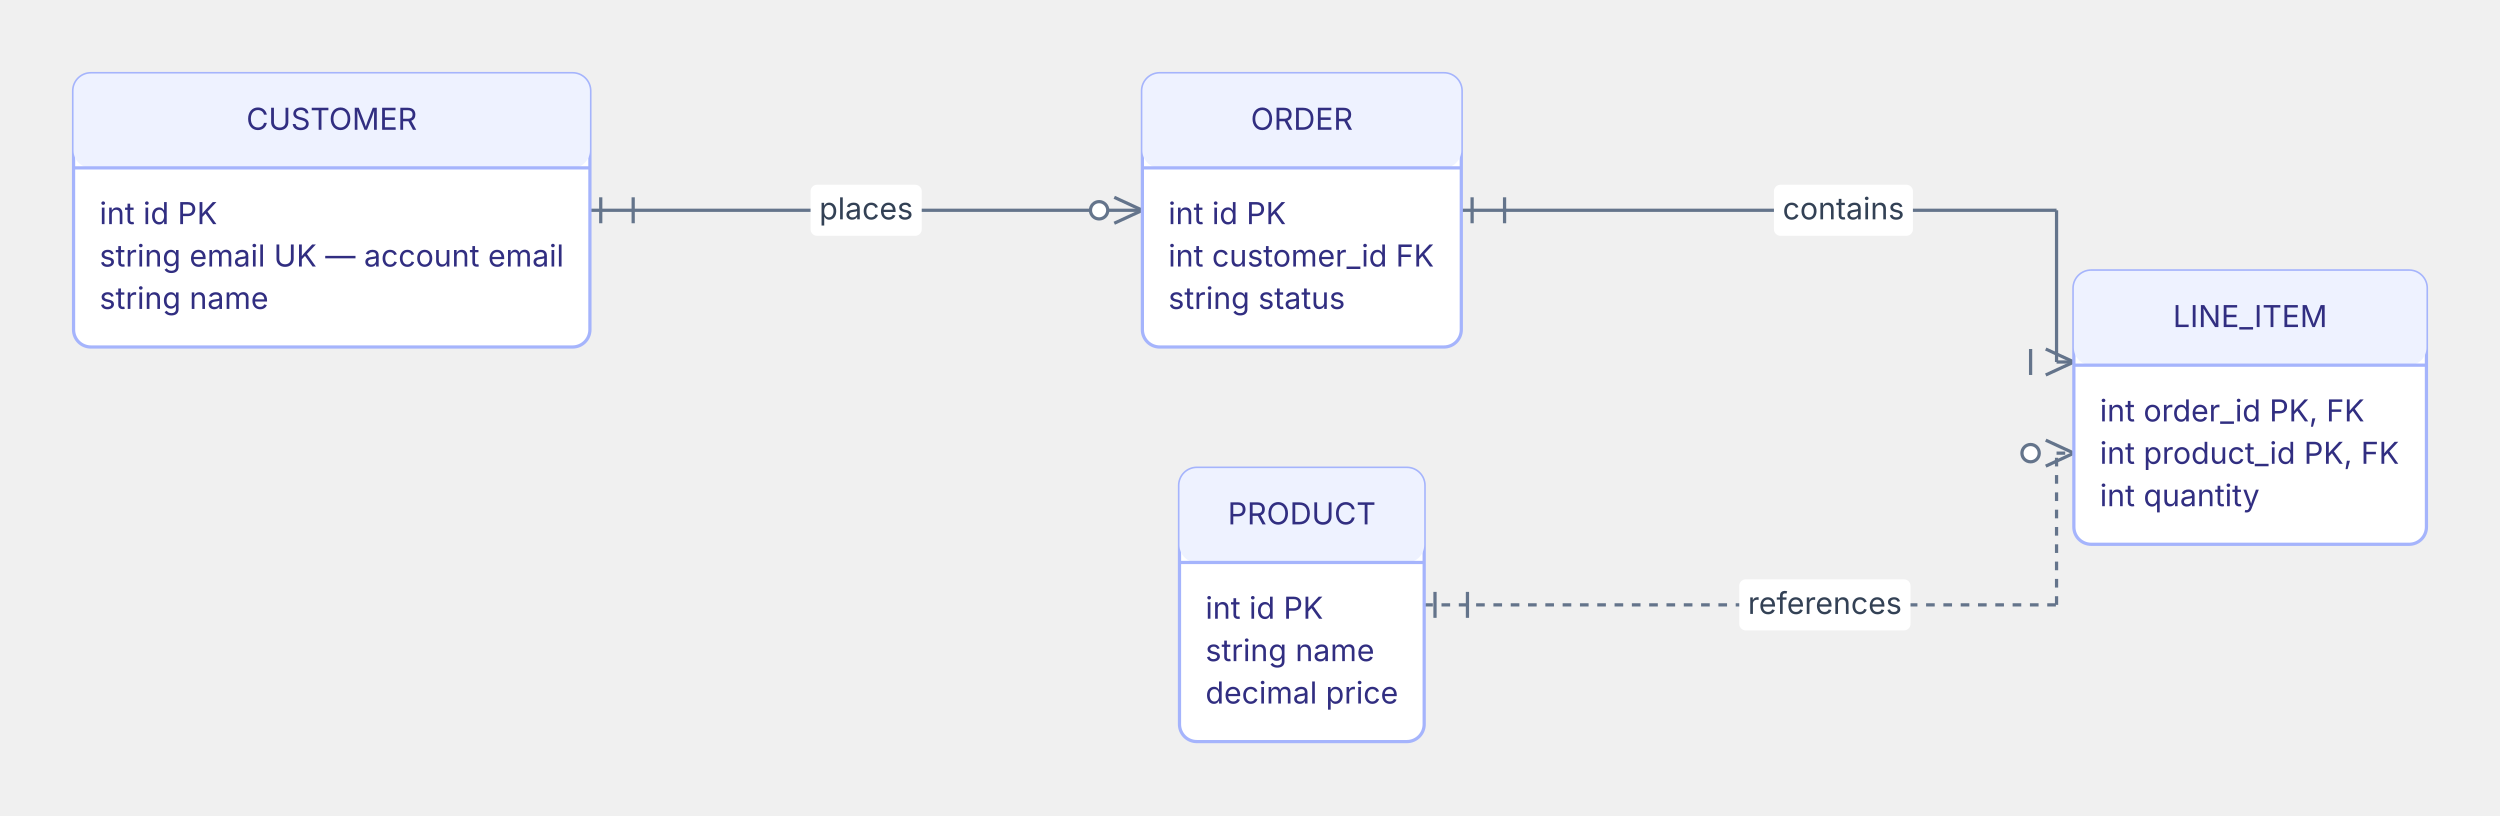
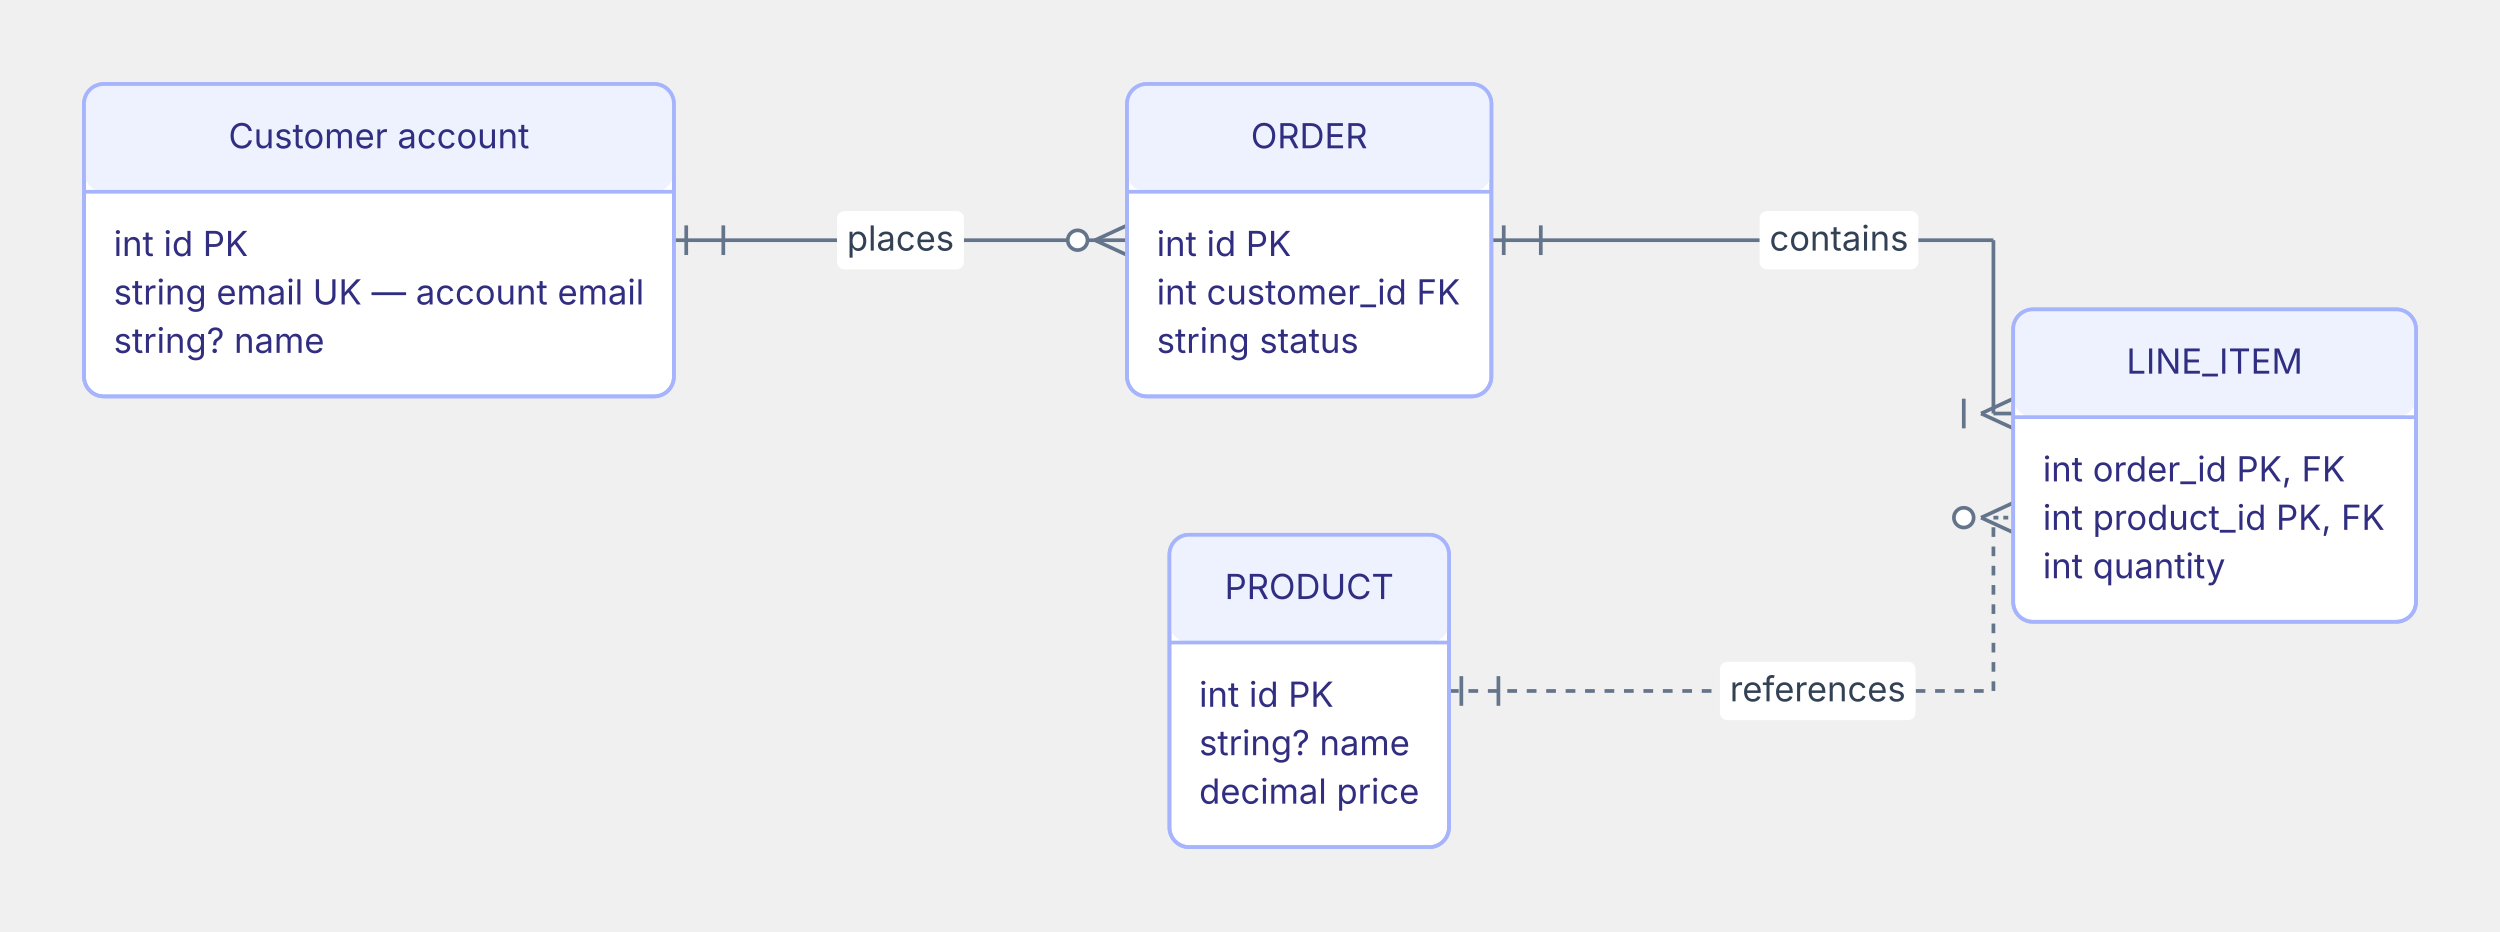
- <svg xmlns="http://www.w3.org/2000/svg" viewBox="-34 -34 1155.623 376.8" width="1155.623" height="376.8">
-   <path d="M238.688 63.2L494.063 63.2" fill="none" stroke="#64748b" stroke-width="1.5" />
+ <svg xmlns="http://www.w3.org/2000/svg" viewBox="-34 -34 1011.623 376.8" width="1011.623" height="376.8">
+   <path d="M238.688 63.2L422.063 63.2" fill="none" stroke="#64748b" stroke-width="1.5" />
  <path d="M243.688 57.2L243.688 69.2" fill="none" stroke="#64748b" stroke-width="1.5" />
  <path d="M258.688 57.2L258.688 69.2" fill="none" stroke="#64748b" stroke-width="1.5" />
-   <path d="M494.063 63.2L481.063 69.2" fill="none" stroke="#64748b" stroke-width="1.5" />
-   <path d="M494.063 63.2L481.063 57.2" fill="none" stroke="#64748b" stroke-width="1.5" />
-   <path d="M478.063 63.2C478.063 65.409 476.272 67.2 474.063 67.2C471.853 67.2 470.063 65.409 470.063 63.2C470.063 60.991 471.853 59.2 474.063 59.2C476.272 59.2 478.063 60.991 478.063 63.2Z" fill="#ffffff" stroke="#64748b" stroke-width="1.5" />
-   <path d="M641.483 63.2L916.64 63.2" fill="none" stroke="#64748b" stroke-width="1.5" />
-   <path d="M916.64 63.2L916.64 133.333" fill="none" stroke="#64748b" stroke-width="1.5" />
-   <path d="M916.64 133.333L924.64 133.333" fill="none" stroke="#64748b" stroke-width="1.5" />
-   <path d="M646.483 57.2L646.483 69.2" fill="none" stroke="#64748b" stroke-width="1.5" />
-   <path d="M661.483 57.2L661.483 69.2" fill="none" stroke="#64748b" stroke-width="1.5" />
-   <path d="M924.64 133.333L911.64 139.333" fill="none" stroke="#64748b" stroke-width="1.5" />
-   <path d="M924.64 133.333L911.64 127.333" fill="none" stroke="#64748b" stroke-width="1.5" />
-   <path d="M904.64 139.333L904.64 127.333" fill="none" stroke="#64748b" stroke-width="1.5" />
-   <path d="M624.328 245.6L628.328 245.6" fill="none" stroke="#64748b" stroke-width="1.5" />
-   <path d="M632.328 245.6L636.328 245.6" fill="none" stroke="#64748b" stroke-width="1.5" />
-   <path d="M640.328 245.6L644.328 245.6" fill="none" stroke="#64748b" stroke-width="1.5" />
-   <path d="M648.328 245.6L652.328 245.6" fill="none" stroke="#64748b" stroke-width="1.5" />
-   <path d="M656.328 245.6L660.328 245.6" fill="none" stroke="#64748b" stroke-width="1.5" />
-   <path d="M664.328 245.6L668.328 245.6" fill="none" stroke="#64748b" stroke-width="1.5" />
-   <path d="M672.328 245.6L676.328 245.6" fill="none" stroke="#64748b" stroke-width="1.5" />
-   <path d="M680.328 245.6L684.328 245.6" fill="none" stroke="#64748b" stroke-width="1.5" />
-   <path d="M688.328 245.6L692.328 245.6" fill="none" stroke="#64748b" stroke-width="1.5" />
-   <path d="M696.328 245.6L700.328 245.6" fill="none" stroke="#64748b" stroke-width="1.5" />
-   <path d="M704.328 245.6L708.328 245.6" fill="none" stroke="#64748b" stroke-width="1.5" />
-   <path d="M712.328 245.6L716.328 245.6" fill="none" stroke="#64748b" stroke-width="1.5" />
-   <path d="M720.328 245.6L724.328 245.6" fill="none" stroke="#64748b" stroke-width="1.5" />
-   <path d="M728.328 245.6L732.328 245.6" fill="none" stroke="#64748b" stroke-width="1.5" />
-   <path d="M736.328 245.6L740.328 245.6" fill="none" stroke="#64748b" stroke-width="1.5" />
-   <path d="M744.328 245.6L748.328 245.6" fill="none" stroke="#64748b" stroke-width="1.5" />
-   <path d="M752.328 245.6L756.328 245.6" fill="none" stroke="#64748b" stroke-width="1.5" />
-   <path d="M760.328 245.6L764.328 245.6" fill="none" stroke="#64748b" stroke-width="1.5" />
-   <path d="M768.328 245.6L772.328 245.6" fill="none" stroke="#64748b" stroke-width="1.5" />
-   <path d="M776.328 245.6L780.328 245.6" fill="none" stroke="#64748b" stroke-width="1.5" />
-   <path d="M784.328 245.6L788.328 245.6" fill="none" stroke="#64748b" stroke-width="1.5" />
-   <path d="M792.328 245.6L796.328 245.6" fill="none" stroke="#64748b" stroke-width="1.5" />
-   <path d="M800.328 245.6L804.328 245.6" fill="none" stroke="#64748b" stroke-width="1.5" />
-   <path d="M808.328 245.6L812.328 245.6" fill="none" stroke="#64748b" stroke-width="1.5" />
-   <path d="M816.328 245.6L820.328 245.6" fill="none" stroke="#64748b" stroke-width="1.5" />
-   <path d="M824.328 245.6L828.328 245.6" fill="none" stroke="#64748b" stroke-width="1.5" />
-   <path d="M832.328 245.6L836.328 245.6" fill="none" stroke="#64748b" stroke-width="1.5" />
-   <path d="M840.328 245.6L844.328 245.6" fill="none" stroke="#64748b" stroke-width="1.5" />
-   <path d="M848.328 245.6L852.328 245.6" fill="none" stroke="#64748b" stroke-width="1.5" />
-   <path d="M856.328 245.6L860.328 245.6" fill="none" stroke="#64748b" stroke-width="1.5" />
-   <path d="M864.328 245.6L868.328 245.6" fill="none" stroke="#64748b" stroke-width="1.5" />
-   <path d="M872.328 245.6L876.328 245.6" fill="none" stroke="#64748b" stroke-width="1.5" />
-   <path d="M880.328 245.6L884.328 245.6" fill="none" stroke="#64748b" stroke-width="1.5" />
-   <path d="M888.328 245.6L892.328 245.6" fill="none" stroke="#64748b" stroke-width="1.5" />
-   <path d="M896.328 245.6L900.328 245.6" fill="none" stroke="#64748b" stroke-width="1.5" />
-   <path d="M904.328 245.6L908.328 245.6" fill="none" stroke="#64748b" stroke-width="1.5" />
-   <path d="M912.328 245.6L916.328 245.6" fill="none" stroke="#64748b" stroke-width="1.5" />
-   <path d="M916.64 245.6L916.64 241.6" fill="none" stroke="#64748b" stroke-width="1.5" />
-   <path d="M916.64 237.6L916.64 233.6" fill="none" stroke="#64748b" stroke-width="1.5" />
-   <path d="M916.64 229.6L916.64 225.6" fill="none" stroke="#64748b" stroke-width="1.5" />
-   <path d="M916.64 221.6L916.64 217.6" fill="none" stroke="#64748b" stroke-width="1.5" />
-   <path d="M916.64 213.6L916.64 209.6" fill="none" stroke="#64748b" stroke-width="1.5" />
-   <path d="M916.64 205.6L916.64 201.6" fill="none" stroke="#64748b" stroke-width="1.5" />
-   <path d="M916.64 197.6L916.64 193.6" fill="none" stroke="#64748b" stroke-width="1.5" />
-   <path d="M916.64 189.6L916.64 185.6" fill="none" stroke="#64748b" stroke-width="1.5" />
-   <path d="M916.64 181.6L916.64 177.6" fill="none" stroke="#64748b" stroke-width="1.5" />
-   <path d="M916.64 175.467L920.64 175.467" fill="none" stroke="#64748b" stroke-width="1.5" />
-   <path d="M924.64 175.467L924.64 175.467" fill="none" stroke="#64748b" stroke-width="1.5" />
-   <path d="M629.328 239.6L629.328 251.6" fill="none" stroke="#64748b" stroke-width="1.5" />
-   <path d="M644.328 239.6L644.328 251.6" fill="none" stroke="#64748b" stroke-width="1.5" />
-   <path d="M924.64 175.467L911.64 181.467" fill="none" stroke="#64748b" stroke-width="1.5" />
-   <path d="M924.64 175.467L911.64 169.467" fill="none" stroke="#64748b" stroke-width="1.5" />
-   <path d="M908.64 175.467C908.64 177.676 906.849 179.467 904.64 179.467C902.431 179.467 900.64 177.676 900.64 175.467C900.64 173.258 902.431 171.467 904.64 171.467C906.849 171.467 908.64 173.258 908.64 175.467Z" fill="#ffffff" stroke="#64748b" stroke-width="1.5" />
-   <path d="M343.688 51.4L389.063 51.4C390.719 51.4 392.063 52.743 392.063 54.4L392.063 72C392.063 73.657 390.719 75 389.063 75L343.688 75C342.031 75 340.688 73.657 340.688 72L340.688 54.4C340.688 52.743 342.031 51.4 343.688 51.4Z" fill="#ffffff" />
-   <text x="366.375" y="67.4" font-family="Inter, sans-serif" font-size="14" fill="#334155" text-anchor="middle">places</text>
-   <path d="M789.011 51.4L847.245 51.4C848.902 51.4 850.245 52.743 850.245 54.4L850.245 72C850.245 73.657 848.902 75 847.245 75L789.011 75C787.354 75 786.011 73.657 786.011 72L786.011 54.4C786.011 52.743 787.354 51.4 789.011 51.4Z" fill="#ffffff" />
-   <text x="818.128" y="67.4" font-family="Inter, sans-serif" font-size="14" fill="#334155" text-anchor="middle">contains</text>
-   <path d="M772.972 233.8L846.128 233.8C847.785 233.8 849.128 235.143 849.128 236.8L849.128 254.4C849.128 256.057 847.785 257.4 846.128 257.4L772.972 257.4C771.315 257.4 769.972 256.057 769.972 254.4L769.972 236.8C769.972 235.143 771.315 233.8 772.972 233.8Z" fill="#ffffff" />
-   <text x="809.55" y="249.8" font-family="Inter, sans-serif" font-size="14" fill="#334155" text-anchor="middle">references</text>
+   <path d="M422.063 69.2L409.063 63.2" fill="none" stroke="#64748b" stroke-width="1.5" />
+   <path d="M422.063 57.2L409.063 63.2" fill="none" stroke="#64748b" stroke-width="1.5" />
+   <path d="M406.063 63.2C406.063 65.409 404.272 67.2 402.063 67.2C399.853 67.2 398.063 65.409 398.063 63.2C398.063 60.991 399.853 59.2 402.063 59.2C404.272 59.2 406.063 60.991 406.063 63.2Z" fill="#ffffff" stroke="#64748b" stroke-width="1.5" />
+   <path d="M569.483 63.2L772.64 63.2" fill="none" stroke="#64748b" stroke-width="1.5" />
+   <path d="M772.64 63.2L772.64 133.333" fill="none" stroke="#64748b" stroke-width="1.5" />
+   <path d="M772.64 133.333L780.64 133.333" fill="none" stroke="#64748b" stroke-width="1.5" />
+   <path d="M574.483 57.2L574.483 69.2" fill="none" stroke="#64748b" stroke-width="1.5" />
+   <path d="M589.483 57.2L589.483 69.2" fill="none" stroke="#64748b" stroke-width="1.5" />
+   <path d="M780.64 139.333L767.64 133.333" fill="none" stroke="#64748b" stroke-width="1.5" />
+   <path d="M780.64 127.333L767.64 133.333" fill="none" stroke="#64748b" stroke-width="1.5" />
+   <path d="M760.64 139.333L760.64 127.333" fill="none" stroke="#64748b" stroke-width="1.5" />
+   <path d="M552.328 245.6L556.262 245.6" fill="none" stroke="#64748b" stroke-width="1.5" />
+   <path d="M560.196 245.6L564.13 245.6" fill="none" stroke="#64748b" stroke-width="1.5" />
+   <path d="M568.064 245.6L571.998 245.6" fill="none" stroke="#64748b" stroke-width="1.5" />
+   <path d="M575.932 245.6L579.867 245.6" fill="none" stroke="#64748b" stroke-width="1.5" />
+   <path d="M583.801 245.6L587.735 245.6" fill="none" stroke="#64748b" stroke-width="1.5" />
+   <path d="M591.669 245.6L595.603 245.6" fill="none" stroke="#64748b" stroke-width="1.5" />
+   <path d="M599.537 245.6L603.471 245.6" fill="none" stroke="#64748b" stroke-width="1.5" />
+   <path d="M607.406 245.6L611.34 245.6" fill="none" stroke="#64748b" stroke-width="1.5" />
+   <path d="M615.274 245.6L619.208 245.6" fill="none" stroke="#64748b" stroke-width="1.5" />
+   <path d="M623.142 245.6L627.076 245.6" fill="none" stroke="#64748b" stroke-width="1.5" />
+   <path d="M631.01 245.6L634.945 245.6" fill="none" stroke="#64748b" stroke-width="1.5" />
+   <path d="M638.879 245.6L642.813 245.6" fill="none" stroke="#64748b" stroke-width="1.5" />
+   <path d="M646.747 245.6L650.681 245.6" fill="none" stroke="#64748b" stroke-width="1.5" />
+   <path d="M654.615 245.6L658.549 245.6" fill="none" stroke="#64748b" stroke-width="1.5" />
+   <path d="M662.484 245.6L666.418 245.6" fill="none" stroke="#64748b" stroke-width="1.5" />
+   <path d="M670.352 245.6L674.286 245.6" fill="none" stroke="#64748b" stroke-width="1.5" />
+   <path d="M678.22 245.6L682.154 245.6" fill="none" stroke="#64748b" stroke-width="1.5" />
+   <path d="M686.089 245.6L690.023 245.6" fill="none" stroke="#64748b" stroke-width="1.5" />
+   <path d="M693.957 245.6L697.891 245.6" fill="none" stroke="#64748b" stroke-width="1.5" />
+   <path d="M701.825 245.6L705.759 245.6" fill="none" stroke="#64748b" stroke-width="1.5" />
+   <path d="M709.693 245.6L713.628 245.6" fill="none" stroke="#64748b" stroke-width="1.5" />
+   <path d="M717.562 245.6L721.496 245.6" fill="none" stroke="#64748b" stroke-width="1.5" />
+   <path d="M725.43 245.6L729.364 245.6" fill="none" stroke="#64748b" stroke-width="1.5" />
+   <path d="M733.298 245.6L737.232 245.6" fill="none" stroke="#64748b" stroke-width="1.5" />
+   <path d="M741.167 245.6L745.101 245.6" fill="none" stroke="#64748b" stroke-width="1.5" />
+   <path d="M749.035 245.6L752.969 245.6" fill="none" stroke="#64748b" stroke-width="1.5" />
+   <path d="M756.903 245.6L760.837 245.6" fill="none" stroke="#64748b" stroke-width="1.5" />
+   <path d="M764.771 245.6L768.706 245.6" fill="none" stroke="#64748b" stroke-width="1.5" />
+   <path d="M772.64 245.6L772.64 241.704" fill="none" stroke="#64748b" stroke-width="1.5" />
+   <path d="M772.64 237.807L772.64 233.911" fill="none" stroke="#64748b" stroke-width="1.5" />
+   <path d="M772.64 230.015L772.64 226.119" fill="none" stroke="#64748b" stroke-width="1.5" />
+   <path d="M772.64 222.222L772.64 218.326" fill="none" stroke="#64748b" stroke-width="1.5" />
+   <path d="M772.64 214.43L772.64 210.533" fill="none" stroke="#64748b" stroke-width="1.5" />
+   <path d="M772.64 206.637L772.64 202.741" fill="none" stroke="#64748b" stroke-width="1.5" />
+   <path d="M772.64 198.844L772.64 194.948" fill="none" stroke="#64748b" stroke-width="1.5" />
+   <path d="M772.64 191.052L772.64 187.156" fill="none" stroke="#64748b" stroke-width="1.5" />
+   <path d="M772.64 183.259L772.64 179.363" fill="none" stroke="#64748b" stroke-width="1.5" />
+   <path d="M772.64 175.467L774.64 175.467" fill="none" stroke="#64748b" stroke-width="1.5" />
+   <path d="M776.64 175.467L778.64 175.467" fill="none" stroke="#64748b" stroke-width="1.5" />
+   <path d="M557.328 239.6L557.328 251.6" fill="none" stroke="#64748b" stroke-width="1.5" />
+   <path d="M572.328 239.6L572.328 251.6" fill="none" stroke="#64748b" stroke-width="1.5" />
+   <path d="M780.64 181.467L767.64 175.467" fill="none" stroke="#64748b" stroke-width="1.5" />
+   <path d="M780.64 169.467L767.64 175.467" fill="none" stroke="#64748b" stroke-width="1.5" />
+   <path d="M764.64 175.467C764.64 177.676 762.849 179.467 760.64 179.467C758.431 179.467 756.64 177.676 756.64 175.467C756.64 173.258 758.431 171.467 760.64 171.467C762.849 171.467 764.64 173.258 764.64 175.467Z" fill="#ffffff" stroke="#64748b" stroke-width="1.5" />
+   <path d="M307.688 51.4L353.063 51.4C354.719 51.4 356.063 52.743 356.063 54.4L356.063 72C356.063 73.657 354.719 75 353.063 75L307.688 75C306.031 75 304.688 73.657 304.688 72L304.688 54.4C304.688 52.743 306.031 51.4 307.688 51.4Z" fill="#ffffff" />
+   <text x="330.375" y="67.4" font-family="Inter, sans-serif" font-size="14" fill="#334155" text-anchor="middle">places</text>
+   <path d="M681.011 51.4L739.245 51.4C740.902 51.4 742.245 52.743 742.245 54.4L742.245 72C742.245 73.657 740.902 75 739.245 75L681.011 75C679.354 75 678.011 73.657 678.011 72L678.011 54.4C678.011 52.743 679.354 51.4 681.011 51.4Z" fill="#ffffff" />
+   <text x="710.128" y="67.4" font-family="Inter, sans-serif" font-size="14" fill="#334155" text-anchor="middle">contains</text>
+   <path d="M664.972 233.8L738.128 233.8C739.785 233.8 741.128 235.143 741.128 236.8L741.128 254.4C741.128 256.057 739.785 257.4 738.128 257.4L664.972 257.4C663.315 257.4 661.972 256.057 661.972 254.4L661.972 236.8C661.972 235.143 663.315 233.8 664.972 233.8Z" fill="#ffffff" />
+   <text x="701.55" y="249.8" font-family="Inter, sans-serif" font-size="14" fill="#334155" text-anchor="middle">references</text>
  <path d="M8 0L230.688 0C235.106 0 238.688 3.582 238.688 8L238.688 118.4C238.688 122.818 235.106 126.4 230.688 126.4L8 126.4C3.582 126.4 0 122.818 0 118.4L0 8C0 3.582 3.582 0 8 0Z" fill="#ffffff" stroke="#a5b4fc" stroke-width="1.5" />
  <path d="M8 0L230.688 0C235.106 0 238.688 3.582 238.688 8L238.688 35.6C238.688 40.018 235.106 43.6 230.688 43.6L8 43.6C3.582 43.6 0 40.018 0 35.6L0 8C0 3.582 3.582 0 8 0Z" fill="#eef2ff" />
-   <text x="119.344" y="26" font-family="Inter, sans-serif" font-size="14" fill="#312e81" text-anchor="middle">CUSTOMER</text>
+   <text x="119.344" y="26" font-family="Inter, sans-serif" font-size="14" fill="#312e81" text-anchor="middle">Customer account</text>
  <path d="M0 43.6L238.688 43.6" fill="none" stroke="#a5b4fc" stroke-width="1.5" />
  <text x="12" y="69.6" font-family="Inter, sans-serif" font-size="14" fill="#312e81">int id PK</text>
  <text x="12" y="89.2" font-family="Inter, sans-serif" font-size="14" fill="#312e81">string email UK — account email</text>
-   <text x="12" y="108.8" font-family="Inter, sans-serif" font-size="14" fill="#312e81">string name</text>
-   <path d="M502.063 0L633.483 0C637.902 0 641.483 3.582 641.483 8L641.483 118.4C641.483 122.818 637.902 126.4 633.483 126.4L502.063 126.4C497.644 126.4 494.063 122.818 494.063 118.4L494.063 8C494.063 3.582 497.644 0 502.063 0Z" fill="#ffffff" stroke="#a5b4fc" stroke-width="1.5" />
-   <path d="M502.063 0L633.483 0C637.902 0 641.483 3.582 641.483 8L641.483 35.6C641.483 40.018 637.902 43.6 633.483 43.6L502.063 43.6C497.644 43.6 494.063 40.018 494.063 35.6L494.063 8C494.063 3.582 497.644 0 502.063 0Z" fill="#eef2ff" />
-   <text x="567.773" y="26" font-family="Inter, sans-serif" font-size="14" fill="#312e81" text-anchor="middle">ORDER</text>
-   <path d="M494.063 43.6L641.483 43.6" fill="none" stroke="#a5b4fc" stroke-width="1.5" />
-   <text x="506.063" y="69.6" font-family="Inter, sans-serif" font-size="14" fill="#312e81">int id PK</text>
-   <text x="506.063" y="89.2" font-family="Inter, sans-serif" font-size="14" fill="#312e81">int customer_id FK</text>
-   <text x="506.063" y="108.8" font-family="Inter, sans-serif" font-size="14" fill="#312e81">string status</text>
-   <path d="M932.64 91.2L1079.623 91.2C1084.041 91.2 1087.623 94.782 1087.623 99.2L1087.623 209.6C1087.623 214.018 1084.041 217.6 1079.623 217.6L932.64 217.6C928.221 217.6 924.64 214.018 924.64 209.6L924.64 99.2C924.64 94.782 928.221 91.2 932.64 91.2Z" fill="#ffffff" stroke="#a5b4fc" stroke-width="1.5" />
-   <path d="M932.64 91.2L1079.623 91.2C1084.041 91.2 1087.623 94.782 1087.623 99.2L1087.623 126.8C1087.623 131.218 1084.041 134.8 1079.623 134.8L932.64 134.8C928.221 134.8 924.64 131.218 924.64 126.8L924.64 99.2C924.64 94.782 928.221 91.2 932.64 91.2Z" fill="#eef2ff" />
-   <text x="1006.131" y="117.2" font-family="Inter, sans-serif" font-size="14" fill="#312e81" text-anchor="middle">LINE_ITEM</text>
-   <path d="M924.64 134.8L1087.623 134.8" fill="none" stroke="#a5b4fc" stroke-width="1.5" />
-   <text x="936.64" y="160.8" font-family="Inter, sans-serif" font-size="14" fill="#312e81">int order_id PK, FK</text>
-   <text x="936.64" y="180.4" font-family="Inter, sans-serif" font-size="14" fill="#312e81">int product_id PK, FK</text>
-   <text x="936.64" y="200" font-family="Inter, sans-serif" font-size="14" fill="#312e81">int quantity</text>
-   <path d="M519.218 182.4L616.328 182.4C620.746 182.4 624.328 185.982 624.328 190.4L624.328 300.8C624.328 305.218 620.746 308.8 616.328 308.8L519.218 308.8C514.8 308.8 511.218 305.218 511.218 300.8L511.218 190.4C511.218 185.982 514.8 182.4 519.218 182.4Z" fill="#ffffff" stroke="#a5b4fc" stroke-width="1.5" />
-   <path d="M519.218 182.4L616.328 182.4C620.746 182.4 624.328 185.982 624.328 190.4L624.328 218C624.328 222.418 620.746 226 616.328 226L519.218 226C514.8 226 511.218 222.418 511.218 218L511.218 190.4C511.218 185.982 514.8 182.4 519.218 182.4Z" fill="#eef2ff" />
-   <text x="567.773" y="208.4" font-family="Inter, sans-serif" font-size="14" fill="#312e81" text-anchor="middle">PRODUCT</text>
-   <path d="M511.218 226L624.328 226" fill="none" stroke="#a5b4fc" stroke-width="1.5" />
-   <text x="523.218" y="252" font-family="Inter, sans-serif" font-size="14" fill="#312e81">int id PK</text>
-   <text x="523.218" y="271.6" font-family="Inter, sans-serif" font-size="14" fill="#312e81">string name</text>
-   <text x="523.218" y="291.2" font-family="Inter, sans-serif" font-size="14" fill="#312e81">decimal price</text>
+   <text x="12" y="108.8" font-family="Inter, sans-serif" font-size="14" fill="#312e81">string? name</text>
+   <path d="M8 0L230.688 0C235.106 0 238.688 3.582 238.688 8L238.688 118.4C238.688 122.818 235.106 126.4 230.688 126.4L8 126.4C3.582 126.4 0 122.818 0 118.4L0 8C0 3.582 3.582 0 8 0Z" fill="none" stroke="#a5b4fc" stroke-width="1.5" />
+   <path d="M430.063 0L561.483 0C565.902 0 569.483 3.582 569.483 8L569.483 118.4C569.483 122.818 565.902 126.4 561.483 126.4L430.063 126.4C425.644 126.4 422.063 122.818 422.063 118.4L422.063 8C422.063 3.582 425.644 0 430.063 0Z" fill="#ffffff" stroke="#a5b4fc" stroke-width="1.5" />
+   <path d="M430.063 0L561.483 0C565.902 0 569.483 3.582 569.483 8L569.483 35.6C569.483 40.018 565.902 43.6 561.483 43.6L430.063 43.6C425.644 43.6 422.063 40.018 422.063 35.6L422.063 8C422.063 3.582 425.644 0 430.063 0Z" fill="#eef2ff" />
+   <text x="495.773" y="26" font-family="Inter, sans-serif" font-size="14" fill="#312e81" text-anchor="middle">ORDER</text>
+   <path d="M422.063 43.6L569.483 43.6" fill="none" stroke="#a5b4fc" stroke-width="1.5" />
+   <text x="434.063" y="69.6" font-family="Inter, sans-serif" font-size="14" fill="#312e81">int id PK</text>
+   <text x="434.063" y="89.2" font-family="Inter, sans-serif" font-size="14" fill="#312e81">int customer_id FK</text>
+   <text x="434.063" y="108.8" font-family="Inter, sans-serif" font-size="14" fill="#312e81">string status</text>
+   <path d="M430.063 0L561.483 0C565.902 0 569.483 3.582 569.483 8L569.483 118.4C569.483 122.818 565.902 126.4 561.483 126.4L430.063 126.4C425.644 126.4 422.063 122.818 422.063 118.4L422.063 8C422.063 3.582 425.644 0 430.063 0Z" fill="none" stroke="#a5b4fc" stroke-width="1.5" />
+   <path d="M788.64 91.2L935.623 91.2C940.041 91.2 943.623 94.782 943.623 99.2L943.623 209.6C943.623 214.018 940.041 217.6 935.623 217.6L788.64 217.6C784.221 217.6 780.64 214.018 780.64 209.6L780.64 99.2C780.64 94.782 784.221 91.2 788.64 91.2Z" fill="#ffffff" stroke="#a5b4fc" stroke-width="1.5" />
+   <path d="M788.64 91.2L935.623 91.2C940.041 91.2 943.623 94.782 943.623 99.2L943.623 126.8C943.623 131.218 940.041 134.8 935.623 134.8L788.64 134.8C784.221 134.8 780.64 131.218 780.64 126.8L780.64 99.2C780.64 94.782 784.221 91.2 788.64 91.2Z" fill="#eef2ff" />
+   <text x="862.131" y="117.2" font-family="Inter, sans-serif" font-size="14" fill="#312e81" text-anchor="middle">LINE_ITEM</text>
+   <path d="M780.64 134.8L943.623 134.8" fill="none" stroke="#a5b4fc" stroke-width="1.5" />
+   <text x="792.64" y="160.8" font-family="Inter, sans-serif" font-size="14" fill="#312e81">int order_id PK, FK</text>
+   <text x="792.64" y="180.4" font-family="Inter, sans-serif" font-size="14" fill="#312e81">int product_id PK, FK</text>
+   <text x="792.64" y="200" font-family="Inter, sans-serif" font-size="14" fill="#312e81">int quantity</text>
+   <path d="M788.64 91.2L935.623 91.2C940.041 91.2 943.623 94.782 943.623 99.2L943.623 209.6C943.623 214.018 940.041 217.6 935.623 217.6L788.64 217.6C784.221 217.6 780.64 214.018 780.64 209.6L780.64 99.2C780.64 94.782 784.221 91.2 788.64 91.2Z" fill="none" stroke="#a5b4fc" stroke-width="1.5" />
+   <path d="M447.218 182.4L544.328 182.4C548.746 182.4 552.328 185.982 552.328 190.4L552.328 300.8C552.328 305.218 548.746 308.8 544.328 308.8L447.218 308.8C442.8 308.8 439.218 305.218 439.218 300.8L439.218 190.4C439.218 185.982 442.8 182.4 447.218 182.4Z" fill="#ffffff" stroke="#a5b4fc" stroke-width="1.5" />
+   <path d="M447.218 182.4L544.328 182.4C548.746 182.4 552.328 185.982 552.328 190.4L552.328 218C552.328 222.418 548.746 226 544.328 226L447.218 226C442.8 226 439.218 222.418 439.218 218L439.218 190.4C439.218 185.982 442.8 182.4 447.218 182.4Z" fill="#eef2ff" />
+   <text x="495.773" y="208.4" font-family="Inter, sans-serif" font-size="14" fill="#312e81" text-anchor="middle">PRODUCT</text>
+   <path d="M439.218 226L552.328 226" fill="none" stroke="#a5b4fc" stroke-width="1.5" />
+   <text x="451.218" y="252" font-family="Inter, sans-serif" font-size="14" fill="#312e81">int id PK</text>
+   <text x="451.218" y="271.6" font-family="Inter, sans-serif" font-size="14" fill="#312e81">string? name</text>
+   <text x="451.218" y="291.2" font-family="Inter, sans-serif" font-size="14" fill="#312e81">decimal price</text>
+   <path d="M447.218 182.4L544.328 182.4C548.746 182.4 552.328 185.982 552.328 190.4L552.328 300.8C552.328 305.218 548.746 308.8 544.328 308.8L447.218 308.8C442.8 308.8 439.218 305.218 439.218 300.8L439.218 190.4C439.218 185.982 442.8 182.4 447.218 182.4Z" fill="none" stroke="#a5b4fc" stroke-width="1.5" />
</svg>
